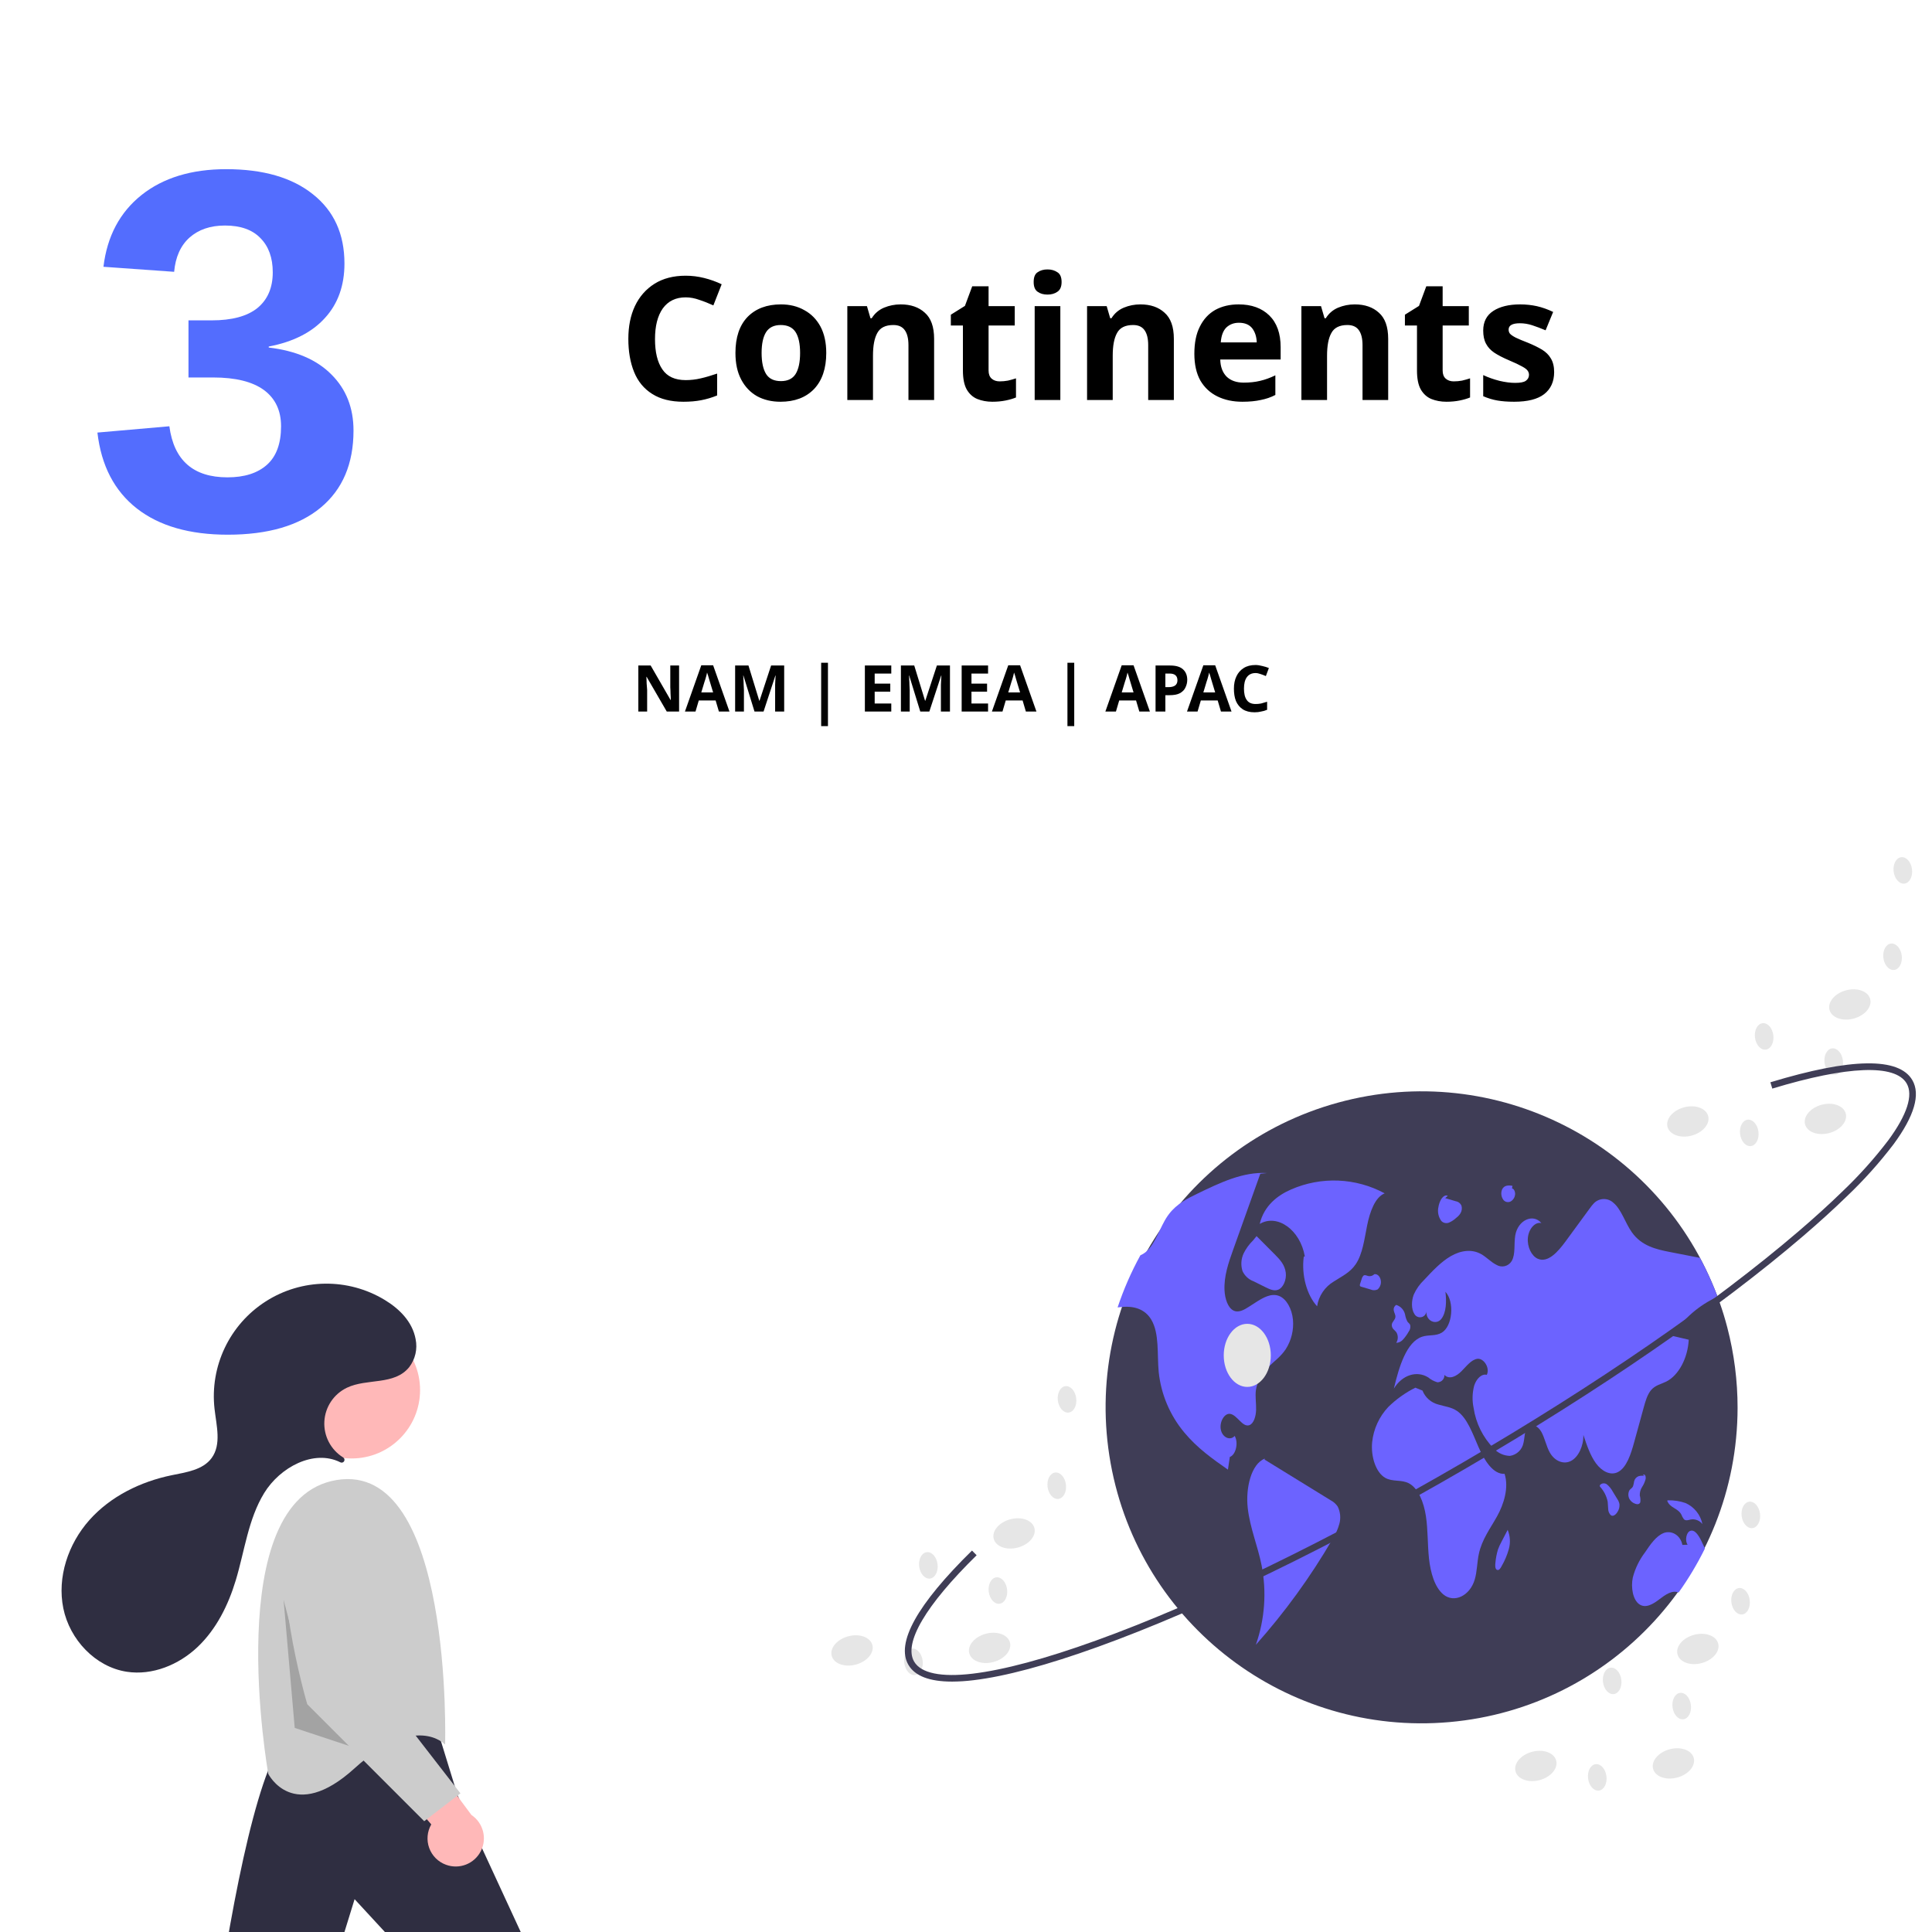
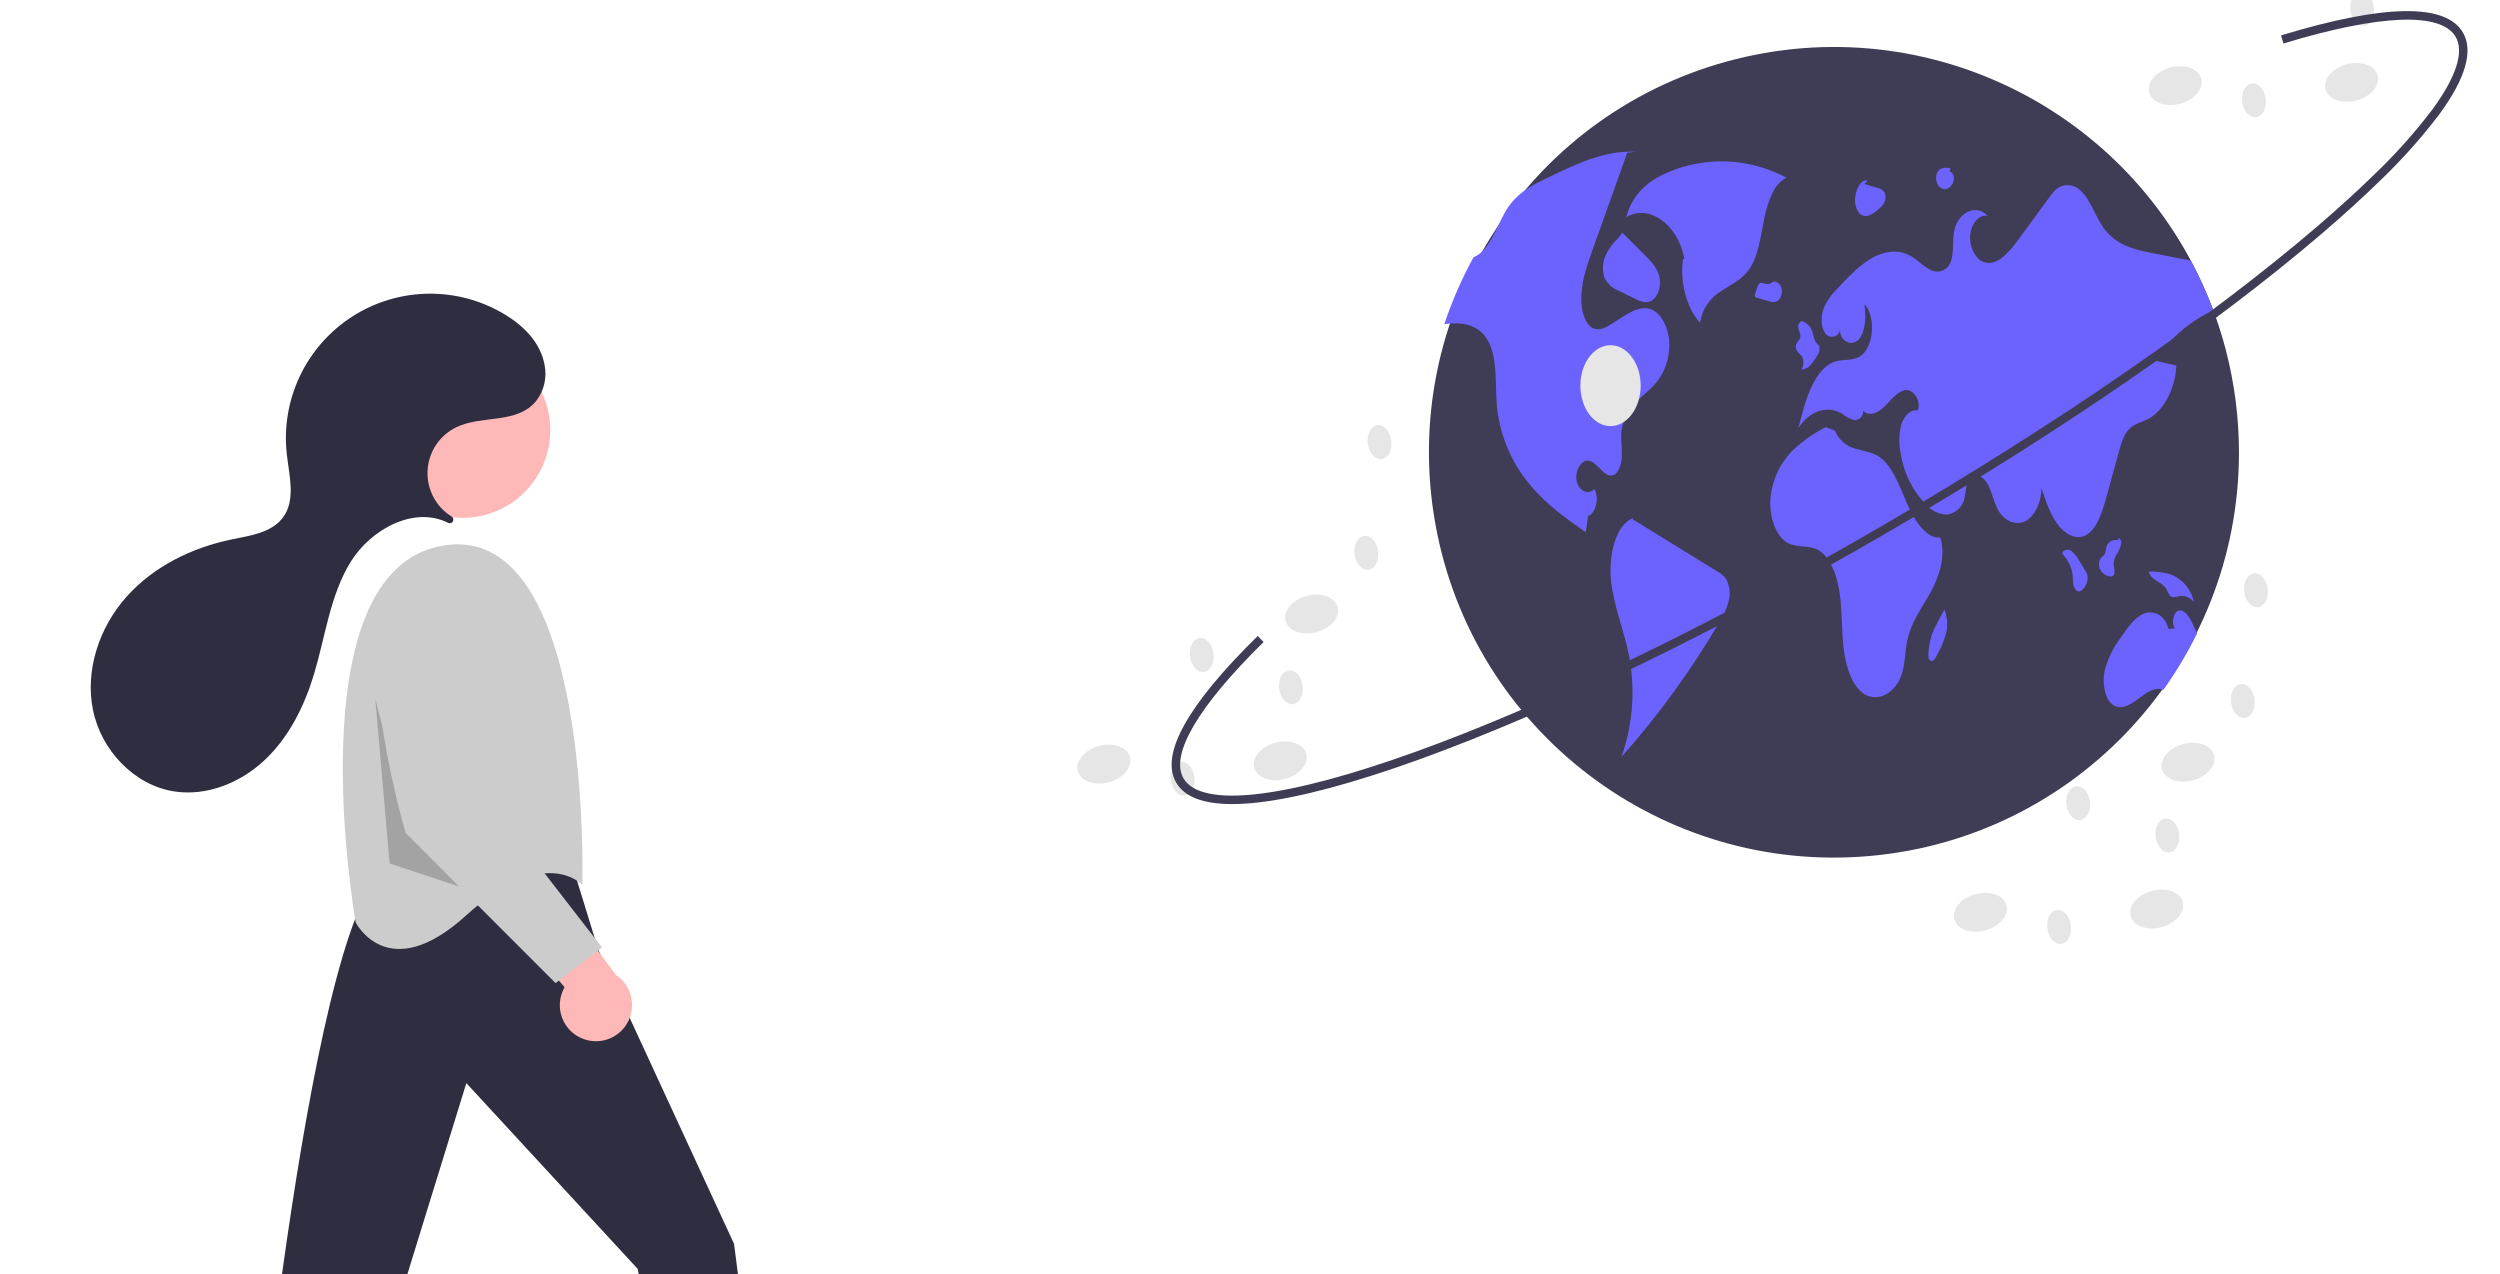
- <svg xmlns="http://www.w3.org/2000/svg" width="120" height="120" viewBox="0 0 120 120" version="1.1" id="svg1" xml:space="preserve">
+ <svg xmlns="http://www.w3.org/2000/svg" width="118" height="60.118" viewBox="0 0 118 60.118" version="1.1" id="svg1" xml:space="preserve">
  <defs id="defs1" />
-   <g id="layer1" style="display:inline" />
-   <text xml:space="preserve" style="font-style:normal;font-variant:normal;font-weight:bold;font-stretch:normal;font-size:32px;font-family:Arial;-inkscape-font-specification:'Arial, Bold';font-variant-ligatures:normal;font-variant-caps:normal;font-variant-numeric:normal;font-variant-east-asian:normal;text-align:center;text-anchor:middle;fill:#536dfe;fill-opacity:1;fill-rule:evenodd;stroke:none;stroke-width:2.33;stroke-linecap:round;stroke-miterlimit:4.1;paint-order:markers fill stroke" x="27.549" y="32.851" id="text5">
-     <tspan id="tspan5" style="font-size:32px;fill:#536dfe;fill-opacity:1;stroke-width:2.33" x="27.549" y="32.851">3</tspan>
+   <g id="layer1" style="display:inline" transform="translate(-1,-2.039037)" />
+   <text xml:space="preserve" style="font-style:normal;font-variant:normal;font-weight:bold;font-stretch:normal;font-size:10.667px;font-family:Sans;-inkscape-font-specification:'Sans, Bold';font-variant-ligatures:normal;font-variant-caps:normal;font-variant-numeric:normal;font-variant-east-asian:normal;text-align:center;text-anchor:middle;opacity:1;fill:#000000;fill-opacity:1;fill-rule:evenodd;stroke:none;stroke-width:2.33;stroke-linecap:round;stroke-miterlimit:4.1;paint-order:markers fill stroke" x="39.341" y="66.02" id="text8">
+     <tspan id="tspan8" x="39.341" y="66.02" />
  </text>
-   <text xml:space="preserve" style="font-style:normal;font-variant:normal;font-weight:bold;font-stretch:normal;font-size:10.667px;font-family:Sans;-inkscape-font-specification:'Sans, Bold';font-variant-ligatures:normal;font-variant-caps:normal;font-variant-numeric:normal;font-variant-east-asian:normal;text-align:center;text-anchor:middle;fill:#000000;fill-opacity:1;fill-rule:evenodd;stroke:none;stroke-width:2.33;stroke-linecap:round;stroke-miterlimit:4.1;paint-order:markers fill stroke" x="71.833" y="24.846" id="text3">
-     <tspan id="tspan3" x="71.833" y="24.846">Continents</tspan>
-   </text>
-   <text xml:space="preserve" style="font-style:normal;font-variant:normal;font-weight:bold;font-stretch:normal;font-size:10.667px;font-family:Sans;-inkscape-font-specification:'Sans, Bold';font-variant-ligatures:normal;font-variant-caps:normal;font-variant-numeric:normal;font-variant-east-asian:normal;text-align:center;text-anchor:middle;opacity:1;fill:#000000;fill-opacity:1;fill-rule:evenodd;stroke:none;stroke-width:2.33;stroke-linecap:round;stroke-miterlimit:4.1;paint-order:markers fill stroke" x="40.341" y="68.059" id="text8">
-     <tspan id="tspan8" x="40.341" y="68.059" />
-   </text>
-   <text xml:space="preserve" style="font-style:normal;font-variant:normal;font-weight:bold;font-stretch:normal;font-size:4px;font-family:Sans;-inkscape-font-specification:'Sans, Bold';font-variant-ligatures:normal;font-variant-caps:normal;font-variant-numeric:normal;font-variant-east-asian:normal;text-align:center;text-anchor:middle;opacity:0.996;fill:#000000;fill-opacity:1;fill-rule:evenodd;stroke-width:2.33;stroke-linecap:round;stroke-miterlimit:4.1;paint-order:markers fill stroke" x="60" y="44.196" id="text7">
-     <tspan id="tspan7" x="60.684" y="44.196" style="font-style:normal;font-variant:normal;font-weight:bold;font-stretch:normal;font-size:4px;font-family:Sans;-inkscape-font-specification:'Sans, Bold';font-variant-ligatures:normal;font-variant-caps:normal;font-variant-numeric:normal;font-variant-east-asian:normal;fill:#000000;fill-opacity:1"> NAM | EMEA | APAC </tspan>
-   </text>
-   <g id="g9" transform="matrix(0.1729808,0,0,0.1729808,1.000001,53.23946)">
-     <polygon points="201.509,477.358 183.53,479.399 188.862,526.385 201.044,525.001 " fill="#ffb8b8" id="polygon1" />
+   <g id="g9" transform="matrix(0.1684879,0,0,0.1686007,1.532418,-11.95879)">
+     <polygon points="183.53,479.399 188.862,526.385 201.044,525.001 201.509,477.358 " fill="#ffb8b8" id="polygon1" />
    <path d="m 484.742,714.522 -38.285,4.344 v 0 l -1.679,-14.792 v 0 l 23.493,-2.666 a 14.887,14.887 0 0 1 16.47,13.113 v 0 z" transform="translate(-258.9217,-180.8744)" fill="#2f2e41" id="path1" />
-     <polygon points="81.674,478.334 63.58,478.336 63.582,525.623 75.842,525.623 " fill="#ffb8b8" id="polygon2" />
+     <polygon points="63.58,478.336 63.582,525.623 75.842,525.623 81.674,478.334 " fill="#ffb8b8" id="polygon2" />
    <path d="m 358.408,717.88 -38.531,0.002 v 0 l -6.9e-4,-14.887 v 0 l 23.644,-10e-4 a 14.887,14.887 0 0 1 14.888,14.886 z" transform="translate(-258.9217,-180.8744)" fill="#2f2e41" id="path2" />
    <path d="m 410.465,495.03 7,22.769 38,82.231 10,78 -23,1 -14,-72 -48,-52 -42,136 -19,-2 c 0,0 16,-176 38,-194 0,0 36,-17 53,0 z" transform="translate(-258.9217,-180.8744)" fill="#2f2e41" id="path3" />
    <circle cx="120.492" cy="191.348" r="24.561" fill="#ffb8b8" id="circle3" />
    <path d="m 412.965,499.53 c 0,0 3,-102 -39,-95 -42,7 -24.5,105.5 -24.5,105.5 0,0 9,18 31,-2 22,-20 32.5,-8.5 32.5,-8.5 z" transform="translate(-258.9217,-180.8744)" fill="#cccccc" id="path4" />
-     <polygon points="120.984,319.597 100.044,312.656 96.044,266.656 105.927,304.539 " opacity="0.2" style="isolation:isolate" id="polygon4-9" />
+     <polygon points="100.044,312.656 96.044,266.656 105.927,304.539 120.984,319.597 " opacity="0.2" style="isolation:isolate" id="polygon4-9" />
    <path d="m 413.276,542.668 a 10.056,10.056 0 0 1 -5.277,-14.488 l -23.359,-27.043 18.414,-2.397 19.359,26.048 a 10.11,10.11 0 0 1 -9.137,17.88 z" transform="translate(-258.9217,-180.8744)" fill="#ffb8b8" id="path5-0" />
    <path d="m 384.835,425.306 2.63,51.724 31,40 -13,10 -42,-42 c 0,0 -15,-51 -4,-66 4.125,-5.625 8.672,-7.172 12.744,-6.908 a 13.78,13.78 0 0 1 12.626,13.184 z" transform="translate(-258.9217,-180.8744)" fill="#cccccc" id="path6-8" />
    <path d="m 376.493,398.03 a 1.014,1.014 0 0 0 -0.143,-1.617 14.283,14.283 0 0 1 1.376,-25.037 c 7.221,-3.443 17.006,-0.764 22.344,-7.38 a 12.409,12.409 0 0 0 2.303,-10.077 c -1.152,-6.249 -5.849,-10.889 -11.11,-14.07 a 40.429,40.429 0 0 0 -61.089,39.134 c 0.679,6.014 2.535,12.758 -1.041,17.641 -3.147,4.297 -9.088,5.103 -14.307,6.171 -11.193,2.29 -21.992,7.574 -29.588,16.108 -7.596,8.534 -11.648,20.508 -9.358,31.701 2.29,11.193 11.478,21.03 22.771,22.765 9.192,1.412 18.683,-2.491 25.433,-8.888 6.75,-6.397 11.016,-15.035 13.708,-23.937 3.194,-10.565 4.454,-21.95 10.221,-31.362 5.643,-9.21 17.804,-15.812 27.335,-11.015 a 1.022,1.022 0 0 0 1.147,-0.137 z" transform="translate(-258.9217,-180.8744)" fill="#2f2e41" id="path7-9" />
    <path d="m 566.922,719.126 h -307 a 1,1 0 0 1 0,-2 h 307 a 1,1 0 0 1 0,2 z" transform="translate(-258.9217,-180.8744)" fill="#3f3d56" id="path8-5" />
    <path d="m 877.051,378.654 a 113.455,113.455 0 1 1 -7.183,-39.952 c 0.247,0.666 0.489,1.332 0.723,2.005 v 0.006 q 1.571,4.435 2.767,9.036 a 114.225,114.225 0 0 1 3.693,28.904 z" transform="translate(-258.9217,-180.8744)" fill="#3f3d56" id="path9-0" />
    <path d="m 750.335,301.592 a 38.323,38.323 0 0 0 -33.644,-1.376 c -4.704,2.047 -9.657,5.72 -11.226,12.351 6.347,-3.746 14.562,2.172 16.195,11.666 l -0.381,0.105 c -0.863,6.576 1.063,13.735 4.791,17.812 a 12.528,12.528 0 0 1 6.013,-8.918 c 2.739,-1.801 5.769,-3.109 7.86,-6.204 2.479,-3.669 3.108,-9.032 4.092,-13.924 0.985,-4.892 2.853,-10.15 6.299,-11.513 z" transform="translate(-258.9217,-180.8744)" fill="#6c63ff" id="path10-2" />
    <path d="m 714.808,357.549 c -1.758,2.64 -4.106,4.296 -6.212,6.358 a 14.301,14.301 0 0 0 -4.518,8.446 c -0.267,2.297 0.146,4.632 0.089,6.955 -0.057,2.322 -0.831,4.937 -2.411,5.514 -2.494,0.901 -4.398,-3.731 -6.961,-4.055 -2.037,-0.254 -3.871,2.951 -3.281,5.73 0.59,2.779 3.363,4.01 4.956,2.196 1.44,2.418 0.425,6.802 -1.739,7.545 -0.229,1.523 -0.457,3.04 -0.679,4.562 -5.47,-3.826 -10.997,-7.716 -15.648,-13.319 a 40.429,40.429 0 0 1 -9.214,-21.778 c -0.603,-6.441 0.292,-13.808 -2.665,-18.764 -2.367,-3.966 -6.428,-4.842 -10.083,-4.594 -0.666,0.044 -1.339,0.121 -2.005,0.203 a 112.966,112.966 0 0 1 8.179,-18.719 8.014,8.014 0 0 0 2.05,-1.276 c 3.401,-2.887 4.912,-8.731 7.672,-12.774 q 0.267,-0.39 0.552,-0.761 c 2.824,-3.687 6.606,-5.584 10.261,-7.348 8.091,-3.928 16.416,-7.907 24.957,-7.361 l -2.43,0.235 q -4.255,11.917 -8.516,23.834 -0.647,1.827 -1.307,3.661 c -1.612,4.518 -3.274,9.328 -3.027,14.385 0.146,2.995 1.187,6.193 3.166,7.221 1.847,0.952 3.864,-0.216 5.647,-1.371 0.755,-0.482 1.504,-0.965 2.259,-1.453 2.71,-1.745 5.711,-3.534 8.573,-2.367 2.621,1.066 4.556,4.626 4.924,8.465 a 16.924,16.924 0 0 1 -2.589,10.629 z" transform="translate(-258.9217,-180.8744)" fill="#6c63ff" id="path11-9" />
    <path d="m 730.923,411.789 q -11.87,-7.309 -23.741,-14.617 l 0.134,-0.346 c -4.92,1.874 -6.963,10.62 -6.15,17.772 0.813,7.152 3.57,13.546 4.963,20.515 a 54.454,54.454 0 0 1 -2.053,28.573 234.003,234.003 0 0 0 27.489,-37.879 20.265,20.265 0 0 0 2.487,-5.514 8.771,8.771 0 0 0 -0.581,-6.238 6.946,6.946 0 0 0 -2.548,-2.267 z" transform="translate(-258.9217,-180.8744)" fill="#6c63ff" id="path12" />
    <path d="m 699.691,323.145 a 8.751,8.751 0 0 0 -0.401,6.364 7.054,7.054 0 0 0 3.941,3.65 l 4.373,2.167 c 1.455,0.721 3.023,1.449 4.505,0.856 1.789,-0.716 3.029,-3.52 2.708,-6.123 -0.341,-2.77 -2.088,-4.676 -3.702,-6.298 q -3.39,-3.406 -6.78,-6.812 l -1.274,1.56 a 17.009,17.009 0 0 0 -3.37,4.636 z" transform="translate(-258.9217,-180.8744)" fill="#6c63ff" id="path13" />
    <path d="m 853.611,352.758 q 2.951,0.695 5.901,1.39 c -0.343,6.644 -3.636,12.793 -8.052,15.02 -1.84,0.927 -3.89,1.269 -5.413,3.001 -1.377,1.574 -2.075,4.023 -2.716,6.365 q -1.685,6.13 -3.37,12.26 c -1.206,4.404 -2.754,9.296 -5.889,10.883 -2.69,1.364 -5.768,-0.305 -7.837,-3.103 -2.069,-2.798 -3.331,-6.561 -4.556,-10.229 0.076,3.998 -1.783,7.919 -4.417,9.309 -2.64,1.39 -5.851,0.133 -7.615,-2.97 -1.269,-2.227 -1.796,-5.165 -3.04,-7.424 -1.244,-2.259 -3.852,-3.553 -5.21,-1.434 -0.895,1.409 -0.781,3.566 -1.225,5.356 a 5.816,5.816 0 0 1 -4.861,4.677 8.105,8.105 0 0 1 -5.819,-2.659 26.359,26.359 0 0 1 -7.228,-14.576 17.388,17.388 0 0 1 0.203,-7.97 c 0.78,-2.468 2.665,-4.372 4.537,-3.902 1.231,-2.602 -1.199,-6.054 -3.388,-5.749 -2.196,0.305 -3.915,2.659 -5.717,4.467 -1.796,1.808 -4.309,3.122 -6.117,1.326 a 2.481,2.481 0 0 1 -2.324,2.629 q -0.098,0.006 -0.195,0.004 a 8.998,8.998 0 0 1 -3.281,-1.739 c -4.144,-2.583 -9.404,-0.869 -12.348,4.017 1.84,-7.83 4.537,-16.816 10.191,-18.656 2.31,-0.755 4.829,-0.133 7.012,-1.44 3.865,-2.316 4.645,-11.067 1.307,-14.677 0.425,3.414 0.343,7.399 -1.459,9.734 -1.802,2.335 -5.584,0.812 -5.356,-2.64 a 2.313,2.313 0 0 1 -4.302,0.914 c -1.199,-1.827 -1.098,-4.816 -0.247,-6.999 a 16.487,16.487 0 0 1 3.699,-5.254 c 3.014,-3.23 6.073,-6.498 9.563,-8.528 3.496,-2.031 7.532,-2.716 11.035,-0.698 1.847,1.066 3.471,2.843 5.356,3.782 a 3.969,3.969 0 0 0 5.465,-1.28 l 6e-5,-6e-5 q 0.032,-0.051 0.062,-0.104 c 1.402,-2.462 0.742,-6.117 1.263,-9.195 0.933,-5.438 6.371,-7.983 9.385,-4.391 -2.253,-0.577 -4.581,2.088 -4.861,5.318 -0.286,3.23 1.345,6.491 3.528,7.469 3.668,1.624 7.259,-2.462 10.032,-6.244 q 4.34,-5.939 8.693,-11.872 a 14.347,14.347 0 0 1 1.555,-1.891 5.002,5.002 0 0 1 6.834,-0.14 c 2.932,2.392 4.309,7.297 6.714,10.673 3.49,4.905 8.712,6.098 13.573,7.05 q 5.435,1.057 10.876,2.126 a 112.69,112.69 0 0 1 6.314,13.941 38.211,38.211 0 0 0 -16.257,14.055 z" transform="translate(-258.9217,-180.8744)" fill="#6c63ff" id="path14" />
    <path d="m 865.325,429.108 a 113.761,113.761 0 0 1 -9.455,15.819 c -2.284,-0.977 -4.74,0.768 -6.879,2.405 -2.234,1.713 -4.918,3.382 -7.209,1.821 -2.341,-1.599 -3.097,-6.073 -2.354,-9.62 a 25.632,25.632 0 0 1 4.391,-9.036 c 1.904,-2.843 3.94,-5.793 6.587,-6.898 2.652,-1.104 6.06,0.457 6.834,4.226 l 1.878,-0.064 c -1.053,-1.447 -0.501,-4.442 0.914,-4.969 1.631,-0.615 3.046,1.624 4.01,3.604 0.432,0.895 0.869,1.796 1.282,2.71 z" transform="translate(-258.9217,-180.8744)" fill="#6c63ff" id="path15" />
    <path d="m 793.388,402.305 c -4.037,0.254 -7.235,-4.716 -9.36,-9.606 -2.125,-4.889 -4.064,-10.481 -7.707,-12.97 -2.081,-1.422 -4.455,-1.617 -6.712,-2.306 a 8.311,8.311 0 0 1 -5.7,-5.019 l -2.561,-1.035 a 38.461,38.461 0 0 0 -9.723,6.933 21.732,21.732 0 0 0 -5.794,12.666 c -0.489,5.126 1.317,10.842 4.693,12.768 2.667,1.522 5.773,0.563 8.474,1.955 3.376,1.74 5.38,6.796 6.138,11.788 0.759,4.992 0.566,10.179 1.109,15.228 0.543,5.048 2.039,10.301 5.134,12.888 3.874,3.237 9.558,0.547 11.296,-5.346 0.852,-2.891 0.823,-6.153 1.461,-9.153 1.123,-5.284 4.153,-9.205 6.556,-13.54 2.403,-4.335 4.295,-10.222 2.697,-15.253 z" transform="translate(-258.9217,-180.8744)" fill="#6c63ff" id="path16-6" />
    <path d="m 753.494,350.378 a 10.773,10.773 0 0 1 1.051,1.116 3.667,3.667 0 0 1 -0.065,3.787 3.523,3.523 0 0 0 2.523,-1.282 16.214,16.214 0 0 0 1.934,-2.725 2.97,2.97 0 0 0 0.57,-2.377 c -0.191,-0.544 -0.642,-0.776 -0.958,-1.186 a 8.058,8.058 0 0 1 -0.885,-2.57 4.635,4.635 0 0 0 -3.359,-3.54 l 0.202,0.039 a 1.919,1.919 0 0 0 -0.899,2.044 c 0.123,0.792 0.631,1.449 0.581,2.257 -0.073,1.161 -1.233,1.706 -1.305,2.868 a 2.217,2.217 0 0 0 0.608,1.569 z" transform="translate(-258.9217,-180.8744)" fill="#6c63ff" id="path17-3" />
    <path d="m 746.577,330.643 0.018,-0.004 a 3.242,3.242 0 0 0 0.344,-0.367 z" transform="translate(-258.9217,-180.8744)" fill="#6c63ff" id="path18-2" />
    <path d="m 747.787,336.094 a 3.521,3.521 0 0 0 1.096,-3.49 c -0.293,-1.32 -1.331,-2.208 -2.289,-1.964 a 2.333,2.333 0 0 1 -2.169,0.639 c -0.592,-0.152 -1.242,-0.545 -1.755,-0.099 a 2.657,2.657 0 0 0 -0.598,1.167 q -0.285,0.875 -0.57,1.75 a 1.104,1.104 0 0 0 -0.067,0.663 0.562,0.562 0 0 0 0.431,0.343 l 3.42,1.008 a 2.947,2.947 0 0 0 2.501,-0.016 z" transform="translate(-258.9217,-180.8744)" fill="#6c63ff" id="path19-9" />
    <path d="m 833.86,411.352 q -0.79,-1.294 -1.581,-2.589 a 8.648,8.648 0 0 0 -2.083,-2.616 1.846,1.846 0 0 0 -2.601,0.23 l -6e-5,6e-5 -0.028,0.034 0.064,0.493 a 11.131,11.131 0 0 1 2.777,5.418 c 0.12,0.882 0.078,1.794 0.184,2.68 a 3.126,3.126 0 0 0 0.976,2.186 c 0.83,0.554 1.804,-0.263 2.395,-1.26 a 4.34,4.34 0 0 0 0.672,-2.763 4.844,4.844 0 0 0 -0.776,-1.813 z" transform="translate(-258.9217,-180.8744)" fill="#6c63ff" id="path20" />
    <path d="m 842.127,412.475 a 5.974,5.974 0 0 0 -0.193,-2.409 5.288,5.288 0 0 1 0.805,-2.998 9.748,9.748 0 0 0 1.254,-2.749 2.299,2.299 0 0 0 -0.06,-1.346 c -0.174,-0.392 -0.597,-0.571 -0.839,-0.26 l 0.519,0.334 a 4.723,4.723 0 0 0 -2.105,0.102 2.605,2.605 0 0 0 -1.595,1.798 11.13,11.13 0 0 1 -0.418,1.866 c -0.309,0.636 -0.908,0.848 -1.285,1.406 a 3.361,3.361 0 0 0 0.053,3.193 3.727,3.727 0 0 0 2.108,1.658 c 0.633,0.227 1.468,0.239 1.757,-0.593 z" transform="translate(-258.9217,-180.8744)" fill="#6c63ff" id="path21" />
    <path d="m 856.85,416.917 a 7.243,7.243 0 0 0 0.912,1.674 c 0.705,0.71 1.663,0.274 2.518,0.101 a 4.353,4.353 0 0 1 4.141,1.661 10.541,10.541 0 0 0 -6.063,-7.564 17.812,17.812 0 0 0 -6.235,-0.975 l -0.362,0.093 c 0.923,2.686 3.82,2.626 5.088,5.01 z" transform="translate(-258.9217,-180.8744)" fill="#6c63ff" id="path22-4" />
    <path d="m 794.492,422.411 0.005,0.012 0.105,-0.203 z" transform="translate(-258.9217,-180.8744)" fill="#6c63ff" id="path23-9" />
    <path d="m 792.259,426.734 a 19.84,19.84 0 0 0 -1.253,2.753 23.963,23.963 0 0 0 -0.908,4.71 c -0.113,0.908 -0.148,2.067 0.42,2.509 a 0.807,0.807 0 0 0 1.055,-0.143 4.173,4.173 0 0 0 0.765,-1.137 26.195,26.195 0 0 0 2.583,-6.129 10.666,10.666 0 0 0 -0.423,-6.874 q -1.119,2.156 -2.239,4.312 z" transform="translate(-258.9217,-180.8744)" fill="#6c63ff" id="path24" />
    <path d="m 770.711,311.552 a 2.543,2.543 0 0 0 2.74,0.535 9.05,9.05 0 0 0 2.579,-1.703 6.067,6.067 0 0 0 1.563,-1.705 3.458,3.458 0 0 0 0.32,-2.635 2.676,2.676 0 0 0 -2.04,-1.613 q -1.898,-0.563 -3.797,-1.126 l 0.915,-0.825 c -0.942,-0.505 -1.984,0.433 -2.573,1.594 a 8.582,8.582 0 0 0 -0.781,2.404 6.171,6.171 0 0 0 1.072,5.074 z" transform="translate(-258.9217,-180.8744)" fill="#6c63ff" id="path25" />
    <path d="m 793.054,304.052 a 2.091,2.091 0 0 0 2.849,0.232 3.185,3.185 0 0 0 1.26,-2.27 c 0.089,-0.995 -0.403,-2.102 -1.106,-2.188 l 0.161,-0.932 c -1.354,-0.245 -3.021,-0.294 -3.746,1.351 a 3.861,3.861 0 0 0 0.581,3.807 z" transform="translate(-258.9217,-180.8744)" fill="#6c63ff" id="path26" />
    <ellipse cx="442.072" cy="178.894" rx="8.447" ry="11.327" fill="#e6e6e6" id="ellipse26" />
    <ellipse cx="854.01" cy="506.281" rx="7.557" ry="5.257" transform="rotate(-14.91271,33.54324,1405.018)" fill="#e6e6e6" id="ellipse27" />
    <ellipse cx="804.613" cy="507.196" rx="7.557" ry="5.257" transform="matrix(0.96632,-0.25735,0.25735,0.96632,-362.3469,43.27341)" fill="#e6e6e6" id="ellipse28" />
    <ellipse cx="862.785" cy="465.184" rx="7.557" ry="5.257" transform="rotate(-14.91271,42.31844,1363.921)" fill="#e6e6e6" id="ellipse29" />
    <ellipse cx="878.119" cy="448.054" rx="3.322" ry="4.776" transform="rotate(-7.0677,-715.7774,2453.957)" fill="#e6e6e6" id="ellipse30" />
    <ellipse cx="881.808" cy="417.049" rx="3.322" ry="4.776" transform="rotate(-7.0677,-712.0892,2422.952)" fill="#e6e6e6" id="ellipse31" />
    <ellipse cx="832.015" cy="476.653" rx="3.322" ry="4.776" transform="rotate(-7.0677,-761.8816,2482.556)" fill="#e6e6e6" id="ellipse32" />
    <ellipse cx="856.989" cy="485.692" rx="3.322" ry="4.776" transform="rotate(-7.0677,-736.9081,2491.595)" fill="#e6e6e6" id="ellipse33" />
    <ellipse cx="826.666" cy="511.294" rx="3.322" ry="4.776" transform="rotate(-7.0677,-767.2305,2517.197)" fill="#e6e6e6" id="ellipse34" />
    <ellipse cx="608.48" cy="464.799" rx="7.557" ry="5.257" transform="rotate(-14.91271,-211.9862,1363.537)" fill="#e6e6e6" id="ellipse35" />
    <ellipse cx="559.084" cy="465.714" rx="7.557" ry="5.257" transform="rotate(-14.91271,-261.3827,1364.452)" fill="#e6e6e6" id="ellipse36" />
    <ellipse cx="617.256" cy="423.702" rx="7.557" ry="5.257" transform="matrix(0.96632,-0.25735,0.25735,0.96632,-347.1704,-7.75469)" fill="#e6e6e6" id="ellipse37" />
    <ellipse cx="632.59" cy="406.573" rx="3.322" ry="4.776" transform="rotate(-7.0677,-961.3069,2412.476)" fill="#e6e6e6" id="ellipse38" />
    <ellipse cx="636.278" cy="375.567" rx="3.322" ry="4.776" transform="rotate(-7.0677,-957.6186,2381.47)" fill="#e6e6e6" id="ellipse39" />
    <ellipse cx="586.486" cy="435.171" rx="3.322" ry="4.776" transform="rotate(-7.0677,-1007.411,2441.074)" fill="#e6e6e6" id="ellipse40" />
    <ellipse cx="611.459" cy="444.21" rx="3.322" ry="4.776" transform="rotate(-7.0677,-982.4375,2450.113)" fill="#e6e6e6" id="ellipse41" />
    <ellipse cx="581.137" cy="469.813" rx="3.322" ry="4.776" transform="rotate(-7.0677,-1012.76,2475.716)" fill="#e6e6e6" id="ellipse42" />
    <ellipse cx="908.586" cy="274.864" rx="7.557" ry="5.257" transform="rotate(-14.91271,88.11954,1173.601)" fill="#e6e6e6" id="ellipse43" />
    <ellipse cx="859.19" cy="275.779" rx="7.557" ry="5.257" transform="rotate(-14.91271,38.72295,1174.516)" fill="#e6e6e6" id="ellipse44" />
    <ellipse cx="917.361" cy="233.767" rx="7.557" ry="5.257" transform="matrix(0.96632,-0.25735,0.25735,0.96632,-288.1832,63.07944)" fill="#e6e6e6" id="ellipse45" />
    <ellipse cx="932.696" cy="216.637" rx="3.322" ry="4.776" transform="rotate(-7.0677,-661.2012,2222.54)" fill="#e6e6e6" id="ellipse46" />
    <ellipse cx="936.384" cy="185.632" rx="3.322" ry="4.776" transform="rotate(-7.0677,-657.5129,2191.535)" fill="#e6e6e6" id="ellipse47" />
    <ellipse cx="886.591" cy="245.236" rx="3.322" ry="4.776" transform="rotate(-7.0677,-707.3052,2251.139)" fill="#e6e6e6" id="ellipse48" />
    <ellipse cx="911.565" cy="254.275" rx="3.322" ry="4.776" transform="rotate(-7.0677,-682.3319,2260.178)" fill="#e6e6e6" id="ellipse49" />
    <ellipse cx="881.243" cy="279.877" rx="3.322" ry="4.776" transform="rotate(-7.0677,-712.6542,2285.78)" fill="#e6e6e6" id="ellipse50" />
    <path d="m 594.991,476.906 c -8.082,0 -13.336,-2.008 -15.661,-6 -4.586,-7.872 3.095,-21.685 22.827,-41.055 l 1.658,1.688 c -18.33,17.993 -26.299,31.551 -22.441,38.176 2.442,4.19 9.708,5.692 21.019,4.341 11.228,-1.34 26.108,-5.336 44.227,-11.874 37.301,-13.462 84.099,-36.169 131.773,-63.94 47.673,-27.77 90.51,-57.276 120.622,-83.083 5.784,-4.958 11.033,-9.727 15.601,-14.175 a 155.354,155.354 0 0 0 16.545,-18.439 c 6.754,-9.171 9.034,-16.233 6.592,-20.424 -4.078,-7 -21.208,-6.342 -48.237,1.856 l -0.686,-2.265 c 28.999,-8.794 46.148,-9.058 50.968,-0.782 2.995,5.142 0.73,12.886 -6.731,23.019 a 157.689,157.689 0 0 1 -16.8,18.731 c -4.604,4.483 -9.89,9.286 -15.712,14.276 -30.217,25.898 -73.178,55.492 -120.97,83.331 -47.794,27.841 -94.729,50.613 -132.161,64.122 -18.287,6.6 -33.343,10.637 -44.75,11.998 a 65.227,65.227 0 0 1 -7.683,0.501 z" transform="translate(-258.9217,-180.8744)" fill="#3f3d56" id="path50" />
  </g>
</svg>
